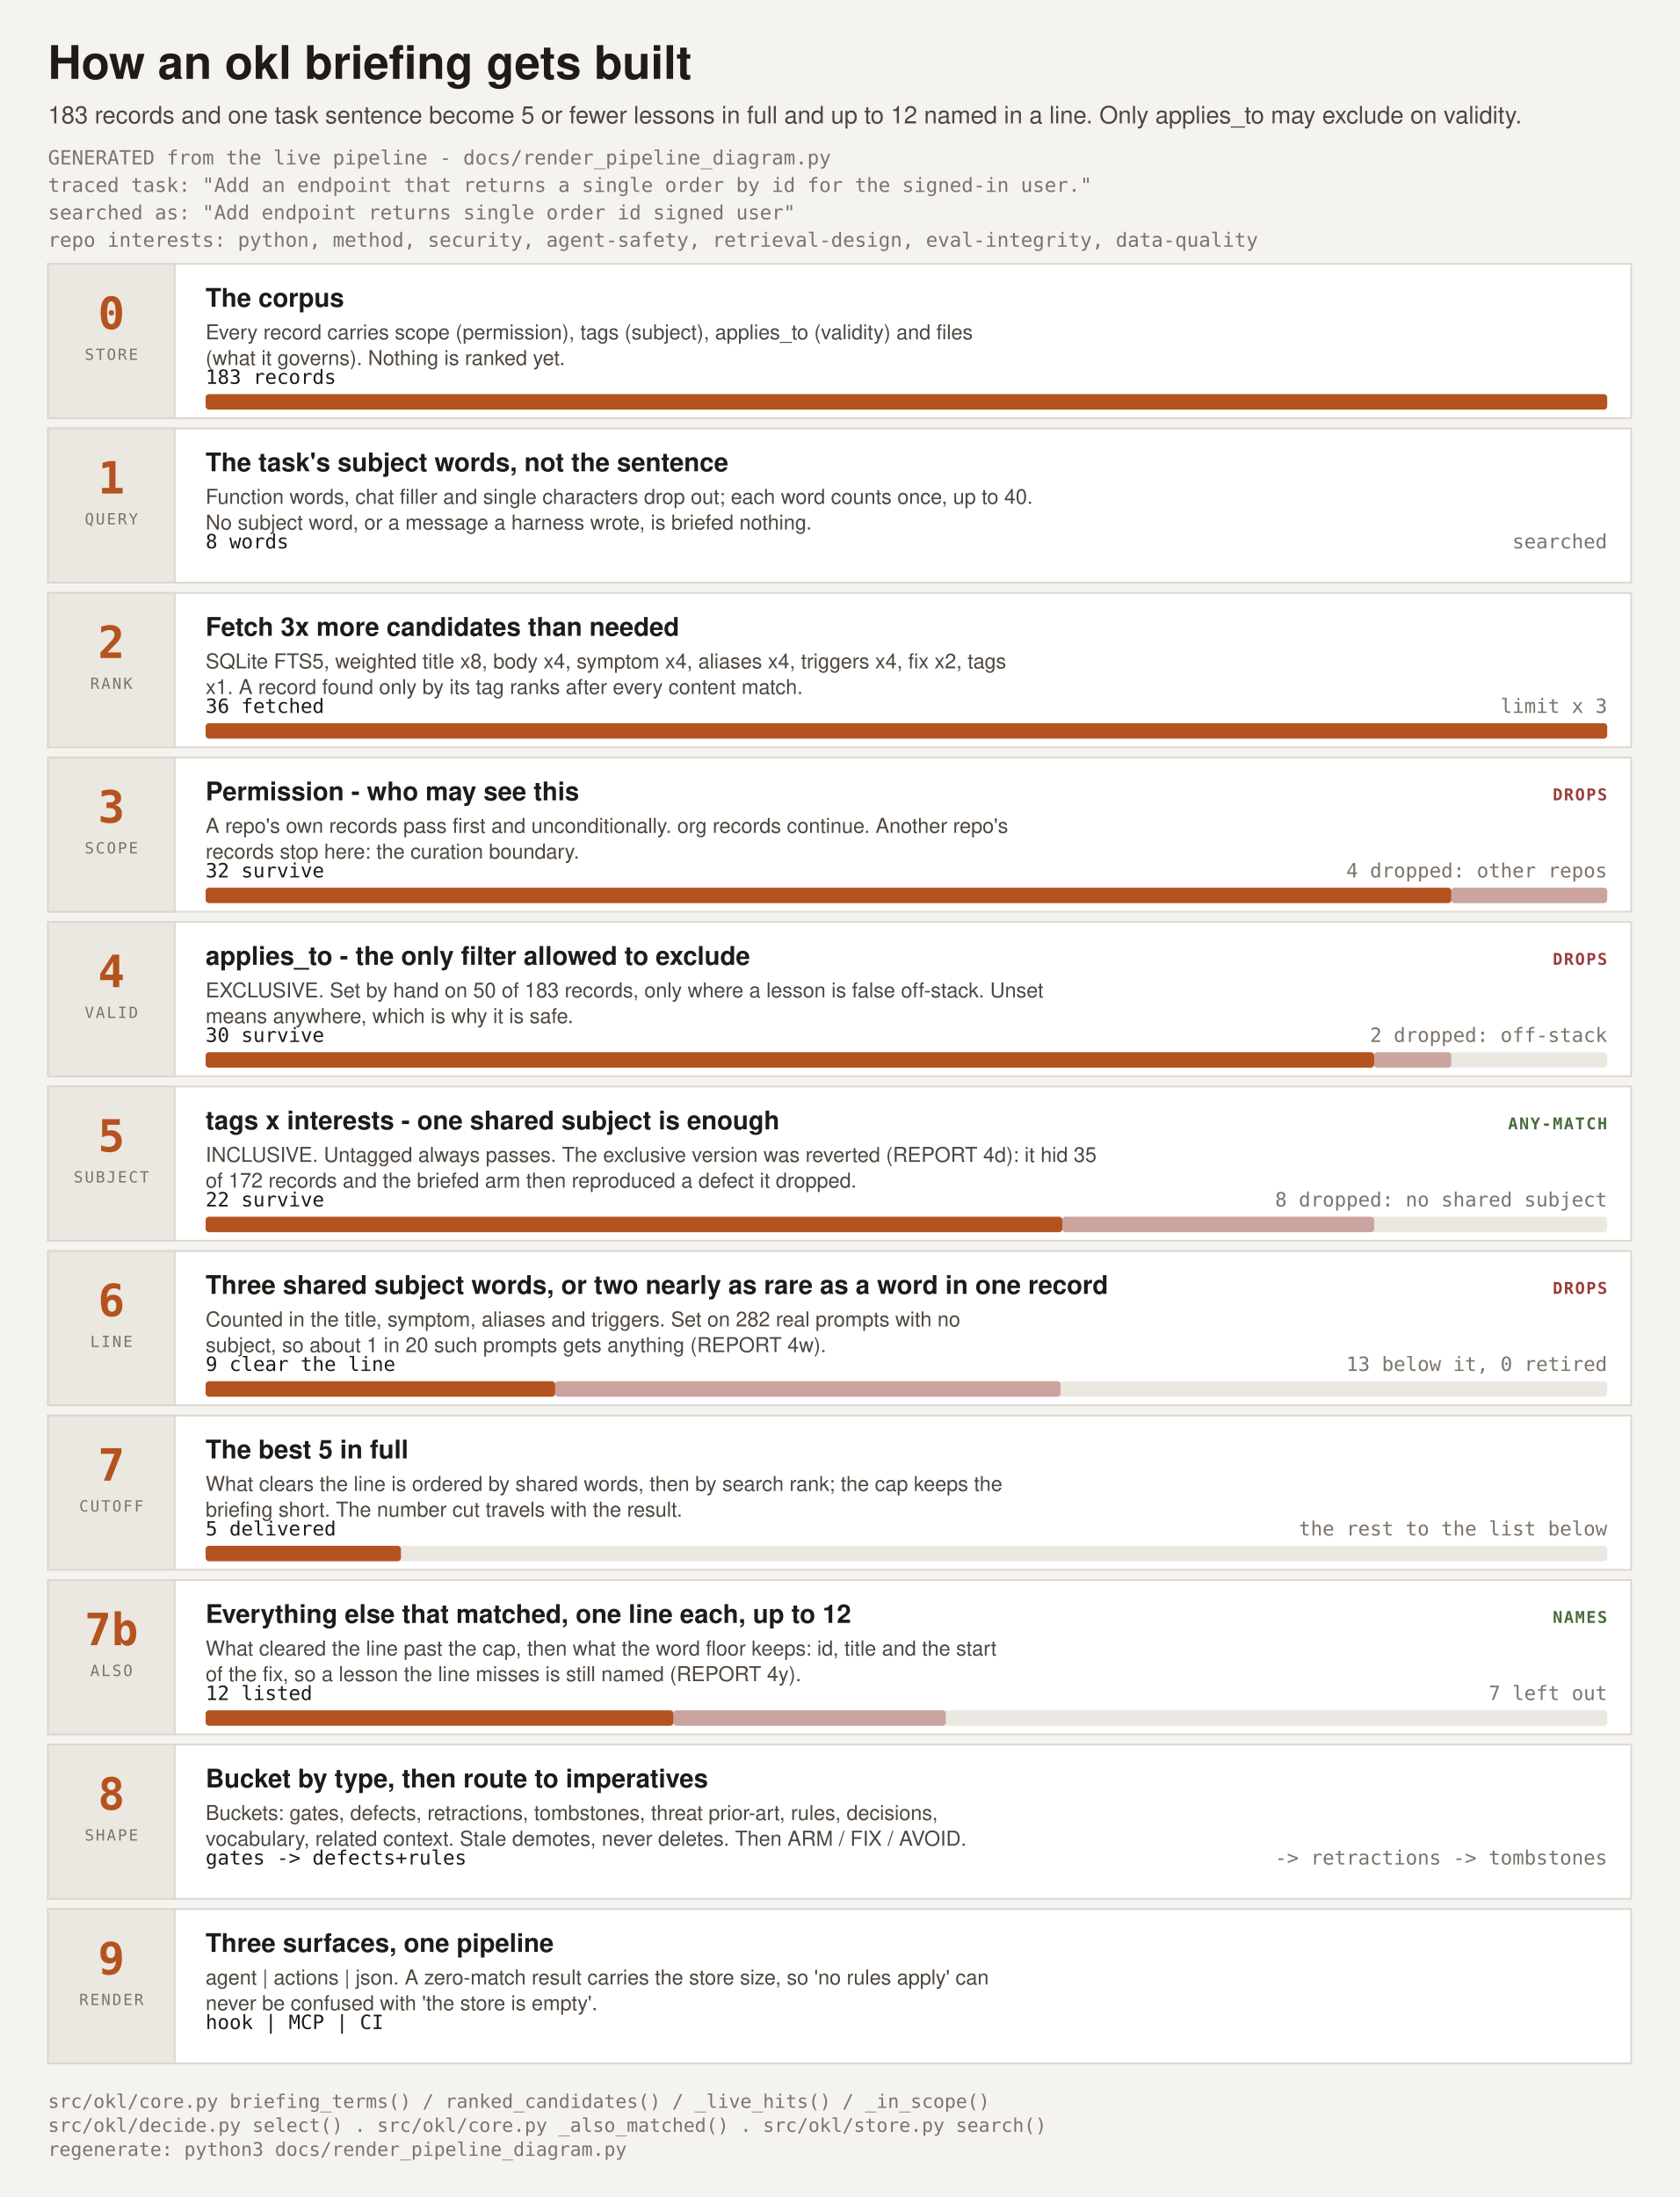
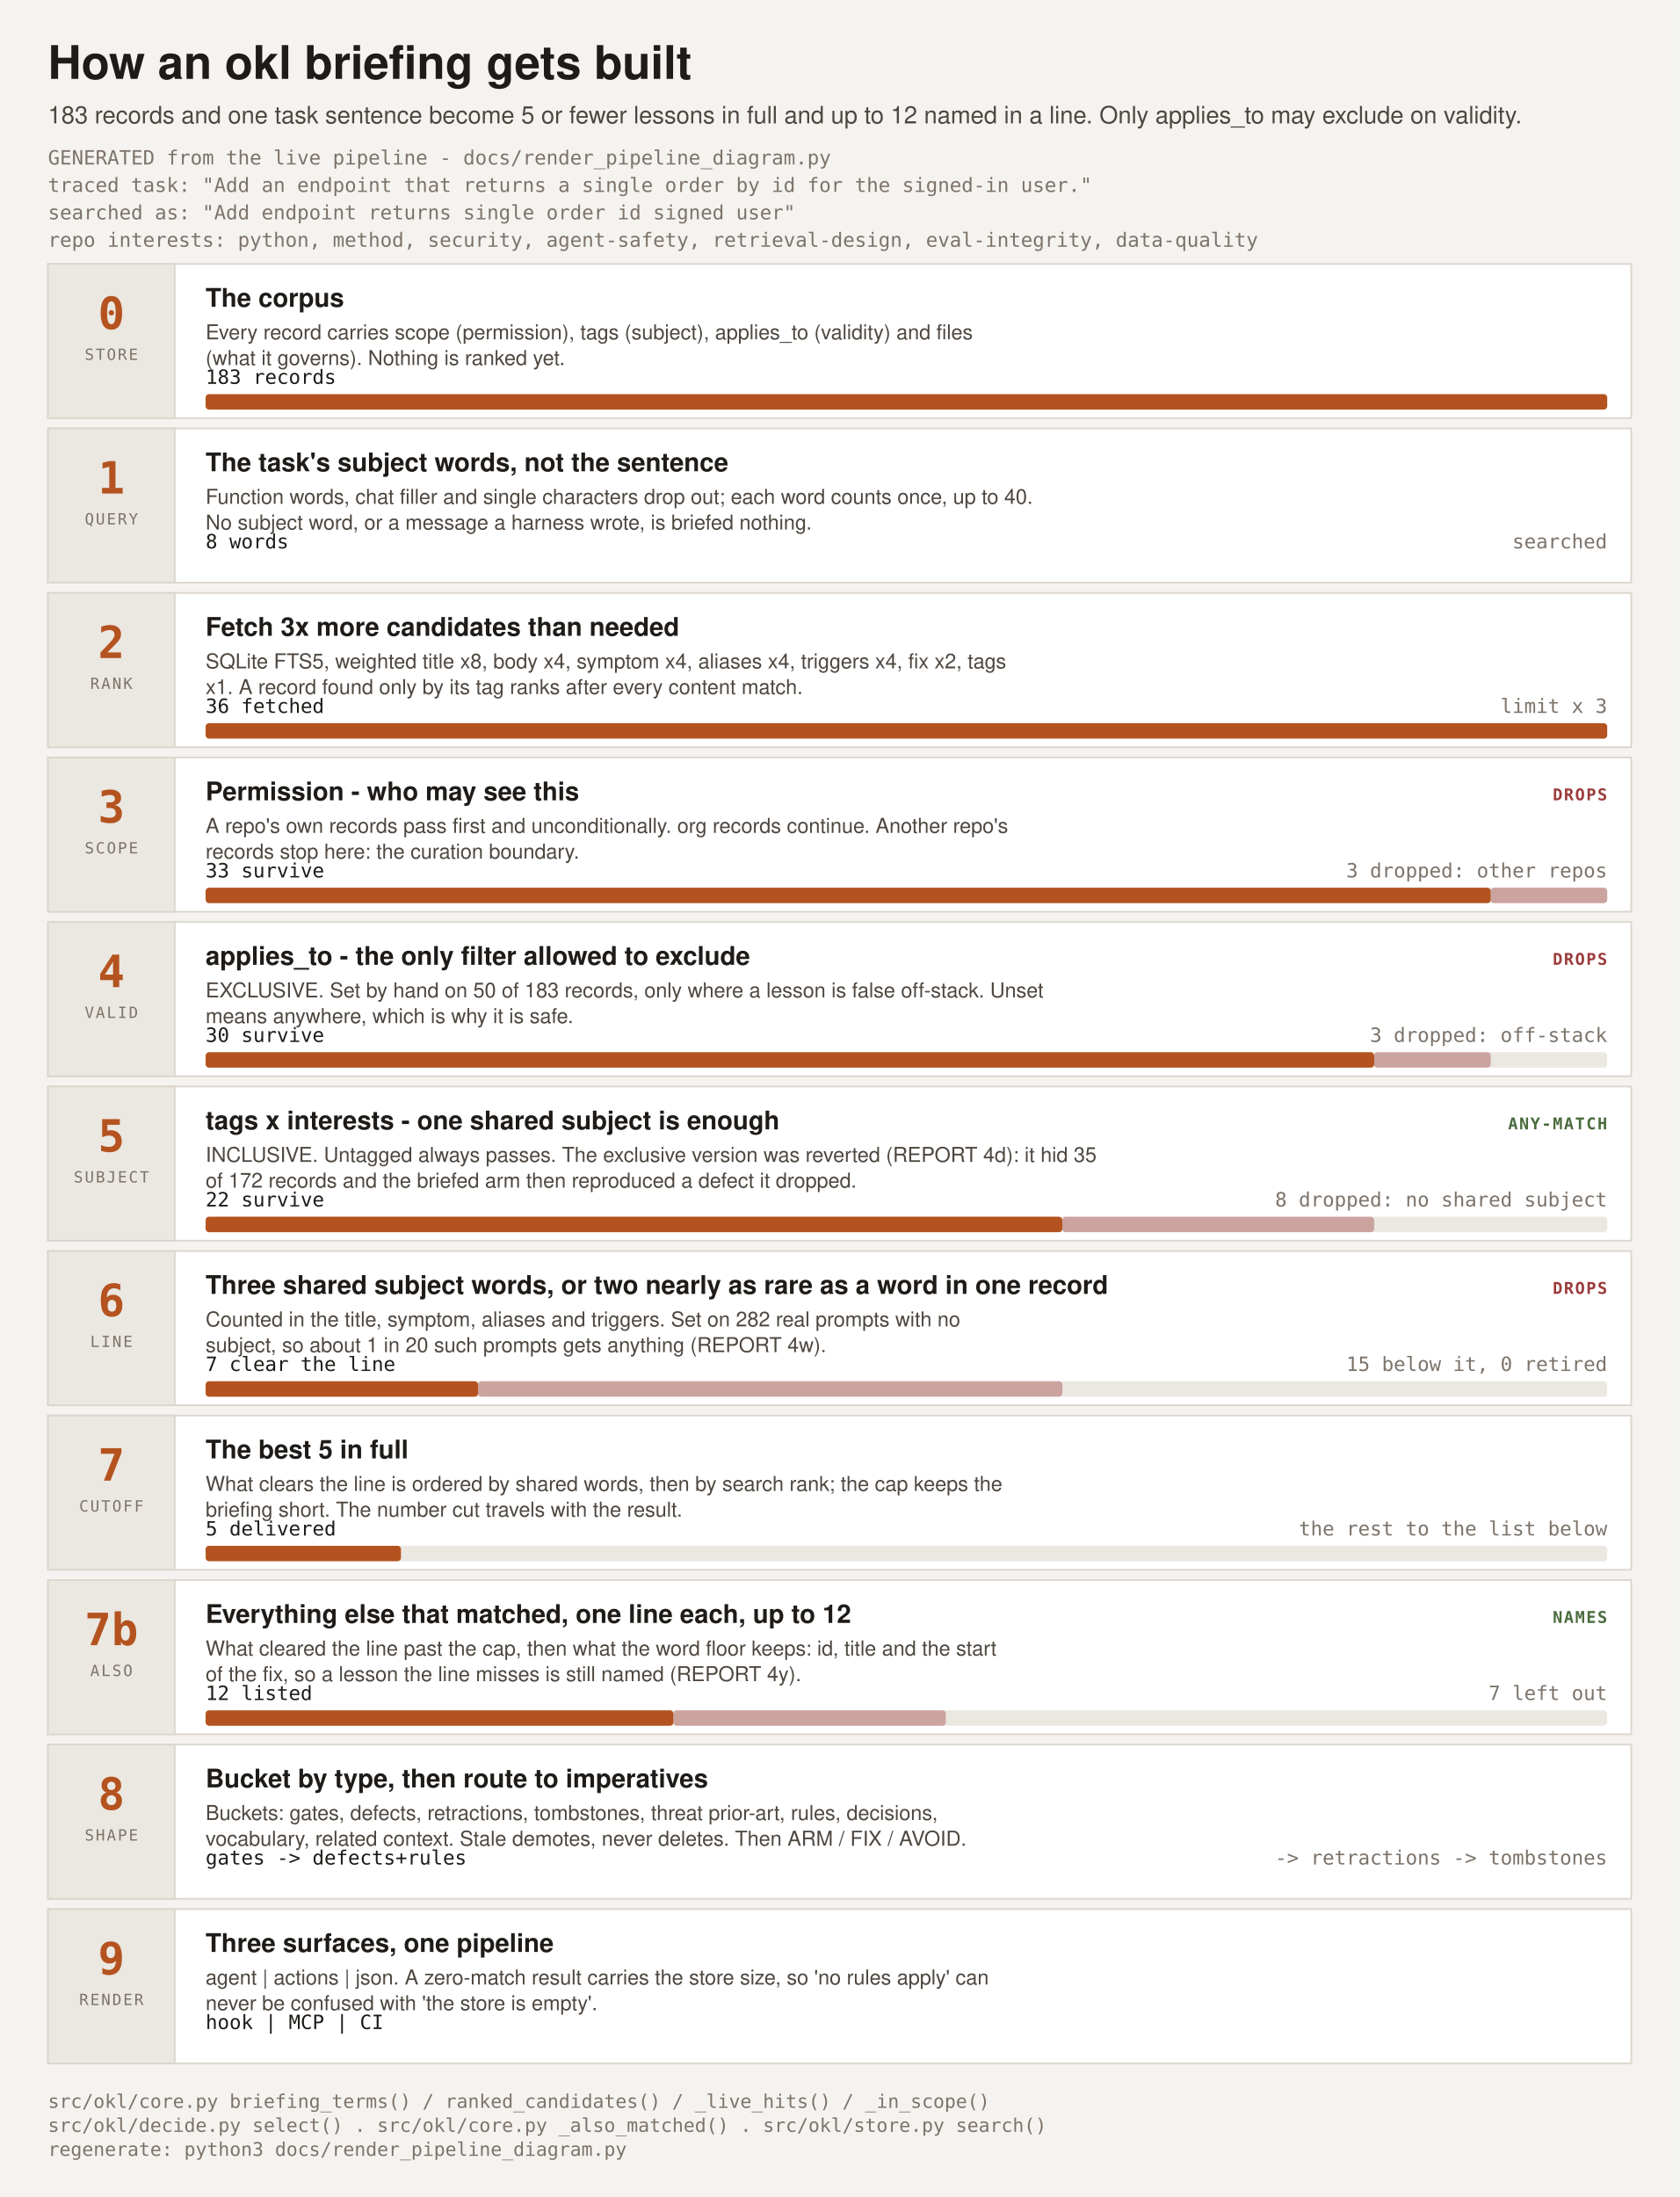
<svg xmlns="http://www.w3.org/2000/svg" width="980" height="1282" viewBox="0 0 980 1282" font-family="ui-sans-serif,-apple-system,Segoe UI,Helvetica,Arial,sans-serif">
  <rect width="980" height="1282" fill="#F5F3F0" />
  <text x="28" y="46" font-size="27" font-weight="700" fill="#1E1B18">How an okl briefing gets built</text>
  <text x="28" y="72" font-size="14" fill="#4E4740">183 records and one task sentence become 5 or fewer lessons in full and up to 12 named in a line. Only applies_to may exclude on validity.</text>
  <text x="28" y="96" font-size="11.5" font-family="ui-monospace,SFMono-Regular,Menlo,Consolas,monospace" fill="#7C736A">GENERATED from the live pipeline - docs/render_pipeline_diagram.py</text>
  <text x="28" y="112" font-size="11.5" font-family="ui-monospace,SFMono-Regular,Menlo,Consolas,monospace" fill="#7C736A">traced task: "Add an endpoint that returns a single order by id for the signed-in user."</text>
  <text x="28" y="128" font-size="11.5" font-family="ui-monospace,SFMono-Regular,Menlo,Consolas,monospace" fill="#7C736A">searched as: "Add endpoint returns single order id signed user"</text>
  <text x="28" y="144" font-size="11.5" font-family="ui-monospace,SFMono-Regular,Menlo,Consolas,monospace" fill="#7C736A">repo interests: python, method, security, agent-safety, retrieval-design, eval-integrity, data-quality</text>
  <rect x="28" y="154" width="924" height="90" fill="#FFFFFF" stroke="#DCD6CE" />
  <rect x="28" y="154" width="74" height="90" fill="#EBE7E1" stroke="#DCD6CE" />
  <text x="65" y="192" font-size="26" font-weight="700" fill="#B4531F" font-family="ui-monospace,SFMono-Regular,Menlo,Consolas,monospace" text-anchor="middle">0</text>
  <text x="65" y="210" font-size="9" fill="#7C736A" font-family="ui-monospace,SFMono-Regular,Menlo,Consolas,monospace" text-anchor="middle" letter-spacing="1">STORE</text>
  <text x="120" y="179" font-size="15" font-weight="600" fill="#1E1B18">The corpus</text>
  <text x="120" y="198" font-size="12" fill="#4E4740">Every record carries scope (permission), tags (subject), applies_to (validity) and files</text>
  <text x="120" y="213" font-size="12" fill="#4E4740">(what it governs). Nothing is ranked yet.</text>
  <text x="120" y="224" font-size="11.5" font-family="ui-monospace,SFMono-Regular,Menlo,Consolas,monospace" fill="#1E1B18" font-weight="500">183 records</text>
  <rect x="120" y="230" width="818" height="9" rx="2" fill="#EBE7E1" />
  <rect x="120" y="230" width="818" height="9" rx="2" fill="#B4531F" />
  <rect x="28" y="250" width="924" height="90" fill="#FFFFFF" stroke="#DCD6CE" />
  <rect x="28" y="250" width="74" height="90" fill="#EBE7E1" stroke="#DCD6CE" />
  <text x="65" y="288" font-size="26" font-weight="700" fill="#B4531F" font-family="ui-monospace,SFMono-Regular,Menlo,Consolas,monospace" text-anchor="middle">1</text>
  <text x="65" y="306" font-size="9" fill="#7C736A" font-family="ui-monospace,SFMono-Regular,Menlo,Consolas,monospace" text-anchor="middle" letter-spacing="1">QUERY</text>
  <text x="120" y="275" font-size="15" font-weight="600" fill="#1E1B18">The task's subject words, not the sentence</text>
  <text x="120" y="294" font-size="12" fill="#4E4740">Function words, chat filler and single characters drop out; each word counts once, up to 40.</text>
  <text x="120" y="309" font-size="12" fill="#4E4740">No subject word, or a message a harness wrote, is briefed nothing.</text>
  <text x="120" y="320" font-size="11.5" font-family="ui-monospace,SFMono-Regular,Menlo,Consolas,monospace" fill="#1E1B18" font-weight="500">8 words</text>
  <text x="938" y="320" font-size="11.5" font-family="ui-monospace,SFMono-Regular,Menlo,Consolas,monospace" fill="#7C736A" text-anchor="end">searched</text>
  <rect x="28" y="346" width="924" height="90" fill="#FFFFFF" stroke="#DCD6CE" />
  <rect x="28" y="346" width="74" height="90" fill="#EBE7E1" stroke="#DCD6CE" />
  <text x="65" y="384" font-size="26" font-weight="700" fill="#B4531F" font-family="ui-monospace,SFMono-Regular,Menlo,Consolas,monospace" text-anchor="middle">2</text>
  <text x="65" y="402" font-size="9" fill="#7C736A" font-family="ui-monospace,SFMono-Regular,Menlo,Consolas,monospace" text-anchor="middle" letter-spacing="1">RANK</text>
  <text x="120" y="371" font-size="15" font-weight="600" fill="#1E1B18">Fetch 3x more candidates than needed</text>
  <text x="120" y="390" font-size="12" fill="#4E4740">SQLite FTS5, weighted title x8, body x4, symptom x4, aliases x4, triggers x4, fix x2, tags</text>
  <text x="120" y="405" font-size="12" fill="#4E4740">x1. A record found only by its tag ranks after every content match.</text>
  <text x="120" y="416" font-size="11.5" font-family="ui-monospace,SFMono-Regular,Menlo,Consolas,monospace" fill="#1E1B18" font-weight="500">36 fetched</text>
  <text x="938" y="416" font-size="11.5" font-family="ui-monospace,SFMono-Regular,Menlo,Consolas,monospace" fill="#7C736A" text-anchor="end">limit x 3</text>
  <rect x="120" y="422" width="818" height="9" rx="2" fill="#EBE7E1" />
  <rect x="120" y="422" width="818" height="9" rx="2" fill="#B4531F" />
  <rect x="28" y="442" width="924" height="90" fill="#FFFFFF" stroke="#DCD6CE" />
  <rect x="28" y="442" width="74" height="90" fill="#EBE7E1" stroke="#DCD6CE" />
  <text x="65" y="480" font-size="26" font-weight="700" fill="#B4531F" font-family="ui-monospace,SFMono-Regular,Menlo,Consolas,monospace" text-anchor="middle">3</text>
  <text x="65" y="498" font-size="9" fill="#7C736A" font-family="ui-monospace,SFMono-Regular,Menlo,Consolas,monospace" text-anchor="middle" letter-spacing="1">SCOPE</text>
  <text x="120" y="467" font-size="15" font-weight="600" fill="#1E1B18">Permission - who may see this</text>
  <text x="120" y="486" font-size="12" fill="#4E4740">A repo's own records pass first and unconditionally. org records continue. Another repo's</text>
  <text x="120" y="501" font-size="12" fill="#4E4740">records stop here: the curation boundary.</text>
  <text x="938" y="467" font-size="9.5" fill="#9B3B3B" font-family="ui-monospace,SFMono-Regular,Menlo,Consolas,monospace" font-weight="700" text-anchor="end" letter-spacing="0.8">DROPS</text>
-   <text x="120" y="512" font-size="11.5" font-family="ui-monospace,SFMono-Regular,Menlo,Consolas,monospace" fill="#1E1B18" font-weight="500">32 survive</text>
-   <text x="938" y="512" font-size="11.5" font-family="ui-monospace,SFMono-Regular,Menlo,Consolas,monospace" fill="#7C736A" text-anchor="end">4 dropped: other repos</text>
+   <text x="120" y="512" font-size="11.5" font-family="ui-monospace,SFMono-Regular,Menlo,Consolas,monospace" fill="#1E1B18" font-weight="500">33 survive</text>
+   <text x="938" y="512" font-size="11.5" font-family="ui-monospace,SFMono-Regular,Menlo,Consolas,monospace" fill="#7C736A" text-anchor="end">3 dropped: other repos</text>
  <rect x="120" y="518" width="818" height="9" rx="2" fill="#EBE7E1" />
-   <rect x="120" y="518" width="727" height="9" rx="2" fill="#B4531F" />
-   <rect x="847" y="518" width="91" height="9" rx="2" fill="#9B3B3B" opacity="0.4" />
+   <rect x="120" y="518" width="750" height="9" rx="2" fill="#B4531F" />
+   <rect x="870" y="518" width="68" height="9" rx="2" fill="#9B3B3B" opacity="0.4" />
  <rect x="28" y="538" width="924" height="90" fill="#FFFFFF" stroke="#DCD6CE" />
  <rect x="28" y="538" width="74" height="90" fill="#EBE7E1" stroke="#DCD6CE" />
  <text x="65" y="576" font-size="26" font-weight="700" fill="#B4531F" font-family="ui-monospace,SFMono-Regular,Menlo,Consolas,monospace" text-anchor="middle">4</text>
  <text x="65" y="594" font-size="9" fill="#7C736A" font-family="ui-monospace,SFMono-Regular,Menlo,Consolas,monospace" text-anchor="middle" letter-spacing="1">VALID</text>
  <text x="120" y="563" font-size="15" font-weight="600" fill="#1E1B18">applies_to - the only filter allowed to exclude</text>
  <text x="120" y="582" font-size="12" fill="#4E4740">EXCLUSIVE. Set by hand on 50 of 183 records, only where a lesson is false off-stack. Unset</text>
  <text x="120" y="597" font-size="12" fill="#4E4740">means anywhere, which is why it is safe.</text>
  <text x="938" y="563" font-size="9.5" fill="#9B3B3B" font-family="ui-monospace,SFMono-Regular,Menlo,Consolas,monospace" font-weight="700" text-anchor="end" letter-spacing="0.8">DROPS</text>
  <text x="120" y="608" font-size="11.5" font-family="ui-monospace,SFMono-Regular,Menlo,Consolas,monospace" fill="#1E1B18" font-weight="500">30 survive</text>
-   <text x="938" y="608" font-size="11.5" font-family="ui-monospace,SFMono-Regular,Menlo,Consolas,monospace" fill="#7C736A" text-anchor="end">2 dropped: off-stack</text>
+   <text x="938" y="608" font-size="11.5" font-family="ui-monospace,SFMono-Regular,Menlo,Consolas,monospace" fill="#7C736A" text-anchor="end">3 dropped: off-stack</text>
  <rect x="120" y="614" width="818" height="9" rx="2" fill="#EBE7E1" />
  <rect x="120" y="614" width="682" height="9" rx="2" fill="#B4531F" />
-   <rect x="802" y="614" width="45" height="9" rx="2" fill="#9B3B3B" opacity="0.4" />
+   <rect x="802" y="614" width="68" height="9" rx="2" fill="#9B3B3B" opacity="0.4" />
  <rect x="28" y="634" width="924" height="90" fill="#FFFFFF" stroke="#DCD6CE" />
  <rect x="28" y="634" width="74" height="90" fill="#EBE7E1" stroke="#DCD6CE" />
  <text x="65" y="672" font-size="26" font-weight="700" fill="#B4531F" font-family="ui-monospace,SFMono-Regular,Menlo,Consolas,monospace" text-anchor="middle">5</text>
  <text x="65" y="690" font-size="9" fill="#7C736A" font-family="ui-monospace,SFMono-Regular,Menlo,Consolas,monospace" text-anchor="middle" letter-spacing="1">SUBJECT</text>
  <text x="120" y="659" font-size="15" font-weight="600" fill="#1E1B18">tags x interests - one shared subject is enough</text>
  <text x="120" y="678" font-size="12" fill="#4E4740">INCLUSIVE. Untagged always passes. The exclusive version was reverted (REPORT 4d): it hid 35</text>
  <text x="120" y="693" font-size="12" fill="#4E4740">of 172 records and the briefed arm then reproduced a defect it dropped.</text>
  <text x="938" y="659" font-size="9.5" fill="#4A6B3D" font-family="ui-monospace,SFMono-Regular,Menlo,Consolas,monospace" font-weight="700" text-anchor="end" letter-spacing="0.8">ANY-MATCH</text>
  <text x="120" y="704" font-size="11.5" font-family="ui-monospace,SFMono-Regular,Menlo,Consolas,monospace" fill="#1E1B18" font-weight="500">22 survive</text>
  <text x="938" y="704" font-size="11.5" font-family="ui-monospace,SFMono-Regular,Menlo,Consolas,monospace" fill="#7C736A" text-anchor="end">8 dropped: no shared subject</text>
  <rect x="120" y="710" width="818" height="9" rx="2" fill="#EBE7E1" />
  <rect x="120" y="710" width="500" height="9" rx="2" fill="#B4531F" />
  <rect x="620" y="710" width="182" height="9" rx="2" fill="#9B3B3B" opacity="0.4" />
  <rect x="28" y="730" width="924" height="90" fill="#FFFFFF" stroke="#DCD6CE" />
  <rect x="28" y="730" width="74" height="90" fill="#EBE7E1" stroke="#DCD6CE" />
  <text x="65" y="768" font-size="26" font-weight="700" fill="#B4531F" font-family="ui-monospace,SFMono-Regular,Menlo,Consolas,monospace" text-anchor="middle">6</text>
  <text x="65" y="786" font-size="9" fill="#7C736A" font-family="ui-monospace,SFMono-Regular,Menlo,Consolas,monospace" text-anchor="middle" letter-spacing="1">LINE</text>
  <text x="120" y="755" font-size="15" font-weight="600" fill="#1E1B18">Three shared subject words, or two nearly as rare as a word in one record</text>
  <text x="120" y="774" font-size="12" fill="#4E4740">Counted in the title, symptom, aliases and triggers. Set on 282 real prompts with no</text>
  <text x="120" y="789" font-size="12" fill="#4E4740">subject, so about 1 in 20 such prompts gets anything (REPORT 4w).</text>
  <text x="938" y="755" font-size="9.5" fill="#9B3B3B" font-family="ui-monospace,SFMono-Regular,Menlo,Consolas,monospace" font-weight="700" text-anchor="end" letter-spacing="0.8">DROPS</text>
-   <text x="120" y="800" font-size="11.5" font-family="ui-monospace,SFMono-Regular,Menlo,Consolas,monospace" fill="#1E1B18" font-weight="500">9 clear the line</text>
-   <text x="938" y="800" font-size="11.5" font-family="ui-monospace,SFMono-Regular,Menlo,Consolas,monospace" fill="#7C736A" text-anchor="end">13 below it, 0 retired</text>
+   <text x="120" y="800" font-size="11.5" font-family="ui-monospace,SFMono-Regular,Menlo,Consolas,monospace" fill="#1E1B18" font-weight="500">7 clear the line</text>
+   <text x="938" y="800" font-size="11.5" font-family="ui-monospace,SFMono-Regular,Menlo,Consolas,monospace" fill="#7C736A" text-anchor="end">15 below it, 0 retired</text>
  <rect x="120" y="806" width="818" height="9" rx="2" fill="#EBE7E1" />
-   <rect x="120" y="806" width="204" height="9" rx="2" fill="#B4531F" />
-   <rect x="324" y="806" width="295" height="9" rx="2" fill="#9B3B3B" opacity="0.4" />
+   <rect x="120" y="806" width="159" height="9" rx="2" fill="#B4531F" />
+   <rect x="279" y="806" width="341" height="9" rx="2" fill="#9B3B3B" opacity="0.4" />
  <rect x="28" y="826" width="924" height="90" fill="#FFFFFF" stroke="#DCD6CE" />
  <rect x="28" y="826" width="74" height="90" fill="#EBE7E1" stroke="#DCD6CE" />
  <text x="65" y="864" font-size="26" font-weight="700" fill="#B4531F" font-family="ui-monospace,SFMono-Regular,Menlo,Consolas,monospace" text-anchor="middle">7</text>
  <text x="65" y="882" font-size="9" fill="#7C736A" font-family="ui-monospace,SFMono-Regular,Menlo,Consolas,monospace" text-anchor="middle" letter-spacing="1">CUTOFF</text>
  <text x="120" y="851" font-size="15" font-weight="600" fill="#1E1B18">The best 5 in full</text>
  <text x="120" y="870" font-size="12" fill="#4E4740">What clears the line is ordered by shared words, then by search rank; the cap keeps the</text>
  <text x="120" y="885" font-size="12" fill="#4E4740">briefing short. The number cut travels with the result.</text>
  <text x="120" y="896" font-size="11.5" font-family="ui-monospace,SFMono-Regular,Menlo,Consolas,monospace" fill="#1E1B18" font-weight="500">5 delivered</text>
  <text x="938" y="896" font-size="11.5" font-family="ui-monospace,SFMono-Regular,Menlo,Consolas,monospace" fill="#7C736A" text-anchor="end">the rest to the list below</text>
  <rect x="120" y="902" width="818" height="9" rx="2" fill="#EBE7E1" />
  <rect x="120" y="902" width="114" height="9" rx="2" fill="#B4531F" />
  <rect x="28" y="922" width="924" height="90" fill="#FFFFFF" stroke="#DCD6CE" />
  <rect x="28" y="922" width="74" height="90" fill="#EBE7E1" stroke="#DCD6CE" />
  <text x="65" y="960" font-size="26" font-weight="700" fill="#B4531F" font-family="ui-monospace,SFMono-Regular,Menlo,Consolas,monospace" text-anchor="middle">7b</text>
  <text x="65" y="978" font-size="9" fill="#7C736A" font-family="ui-monospace,SFMono-Regular,Menlo,Consolas,monospace" text-anchor="middle" letter-spacing="1">ALSO</text>
  <text x="120" y="947" font-size="15" font-weight="600" fill="#1E1B18">Everything else that matched, one line each, up to 12</text>
  <text x="120" y="966" font-size="12" fill="#4E4740">What cleared the line past the cap, then what the word floor keeps: id, title and the start</text>
  <text x="120" y="981" font-size="12" fill="#4E4740">of the fix, so a lesson the line misses is still named (REPORT 4y).</text>
  <text x="938" y="947" font-size="9.5" fill="#4A6B3D" font-family="ui-monospace,SFMono-Regular,Menlo,Consolas,monospace" font-weight="700" text-anchor="end" letter-spacing="0.8">NAMES</text>
  <text x="120" y="992" font-size="11.5" font-family="ui-monospace,SFMono-Regular,Menlo,Consolas,monospace" fill="#1E1B18" font-weight="500">12 listed</text>
  <text x="938" y="992" font-size="11.5" font-family="ui-monospace,SFMono-Regular,Menlo,Consolas,monospace" fill="#7C736A" text-anchor="end">7 left out</text>
  <rect x="120" y="998" width="818" height="9" rx="2" fill="#EBE7E1" />
  <rect x="120" y="998" width="273" height="9" rx="2" fill="#B4531F" />
  <rect x="393" y="998" width="159" height="9" rx="2" fill="#9B3B3B" opacity="0.4" />
  <rect x="28" y="1018" width="924" height="90" fill="#FFFFFF" stroke="#DCD6CE" />
  <rect x="28" y="1018" width="74" height="90" fill="#EBE7E1" stroke="#DCD6CE" />
  <text x="65" y="1056" font-size="26" font-weight="700" fill="#B4531F" font-family="ui-monospace,SFMono-Regular,Menlo,Consolas,monospace" text-anchor="middle">8</text>
  <text x="65" y="1074" font-size="9" fill="#7C736A" font-family="ui-monospace,SFMono-Regular,Menlo,Consolas,monospace" text-anchor="middle" letter-spacing="1">SHAPE</text>
  <text x="120" y="1043" font-size="15" font-weight="600" fill="#1E1B18">Bucket by type, then route to imperatives</text>
  <text x="120" y="1062" font-size="12" fill="#4E4740">Buckets: gates, defects, retractions, tombstones, threat prior-art, rules, decisions,</text>
  <text x="120" y="1077" font-size="12" fill="#4E4740">vocabulary, related context. Stale demotes, never deletes. Then ARM / FIX / AVOID.</text>
  <text x="120" y="1088" font-size="11.5" font-family="ui-monospace,SFMono-Regular,Menlo,Consolas,monospace" fill="#1E1B18" font-weight="500">gates -&gt; defects+rules</text>
  <text x="938" y="1088" font-size="11.5" font-family="ui-monospace,SFMono-Regular,Menlo,Consolas,monospace" fill="#7C736A" text-anchor="end">-&gt; retractions -&gt; tombstones</text>
  <rect x="28" y="1114" width="924" height="90" fill="#FFFFFF" stroke="#DCD6CE" />
  <rect x="28" y="1114" width="74" height="90" fill="#EBE7E1" stroke="#DCD6CE" />
  <text x="65" y="1152" font-size="26" font-weight="700" fill="#B4531F" font-family="ui-monospace,SFMono-Regular,Menlo,Consolas,monospace" text-anchor="middle">9</text>
  <text x="65" y="1170" font-size="9" fill="#7C736A" font-family="ui-monospace,SFMono-Regular,Menlo,Consolas,monospace" text-anchor="middle" letter-spacing="1">RENDER</text>
  <text x="120" y="1139" font-size="15" font-weight="600" fill="#1E1B18">Three surfaces, one pipeline</text>
  <text x="120" y="1158" font-size="12" fill="#4E4740">agent | actions | json. A zero-match result carries the store size, so 'no rules apply' can</text>
  <text x="120" y="1173" font-size="12" fill="#4E4740">never be confused with 'the store is empty'.</text>
  <text x="120" y="1184" font-size="11.5" font-family="ui-monospace,SFMono-Regular,Menlo,Consolas,monospace" fill="#1E1B18" font-weight="500">hook | MCP | CI</text>
  <text x="28" y="1230" font-size="11" font-family="ui-monospace,SFMono-Regular,Menlo,Consolas,monospace" fill="#7C736A">src/okl/core.py briefing_terms() / ranked_candidates() / _live_hits() / _in_scope()</text>
  <text x="28" y="1244" font-size="11" font-family="ui-monospace,SFMono-Regular,Menlo,Consolas,monospace" fill="#7C736A">src/okl/decide.py select() . src/okl/core.py _also_matched() . src/okl/store.py search()</text>
  <text x="28" y="1258" font-size="11" font-family="ui-monospace,SFMono-Regular,Menlo,Consolas,monospace" fill="#7C736A">regenerate: python3 docs/render_pipeline_diagram.py</text>
</svg>
